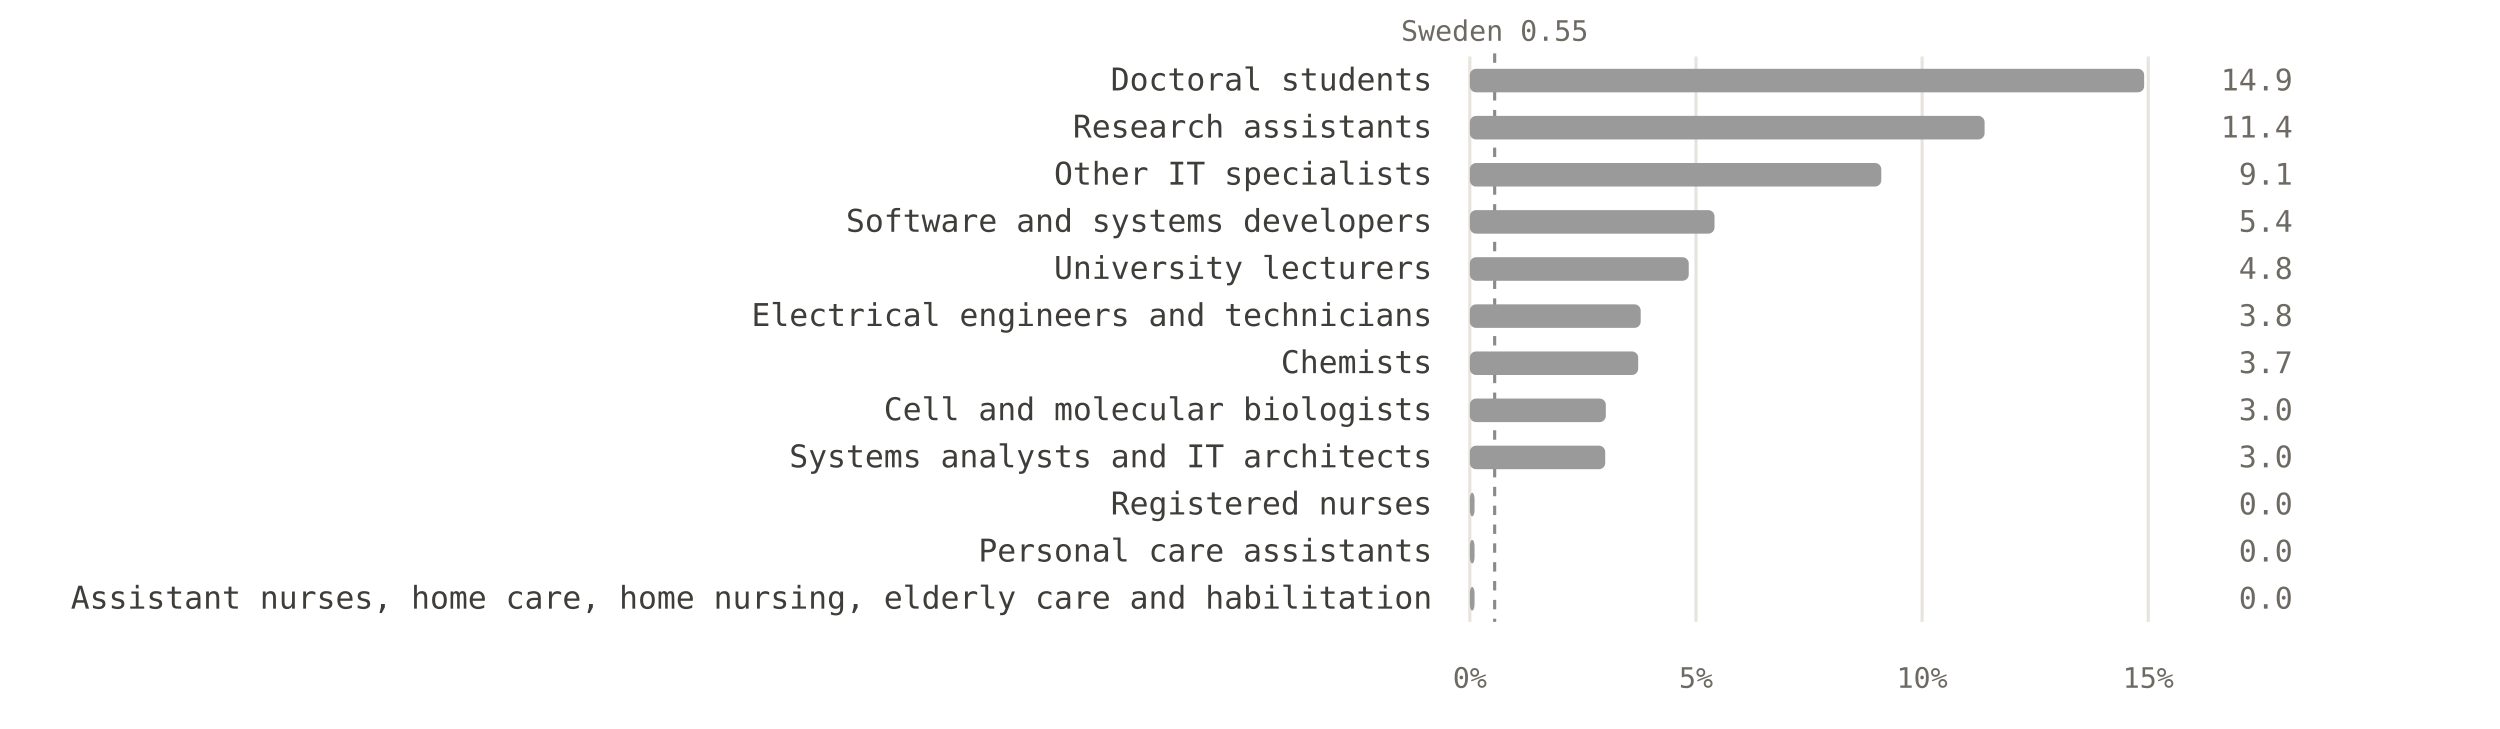
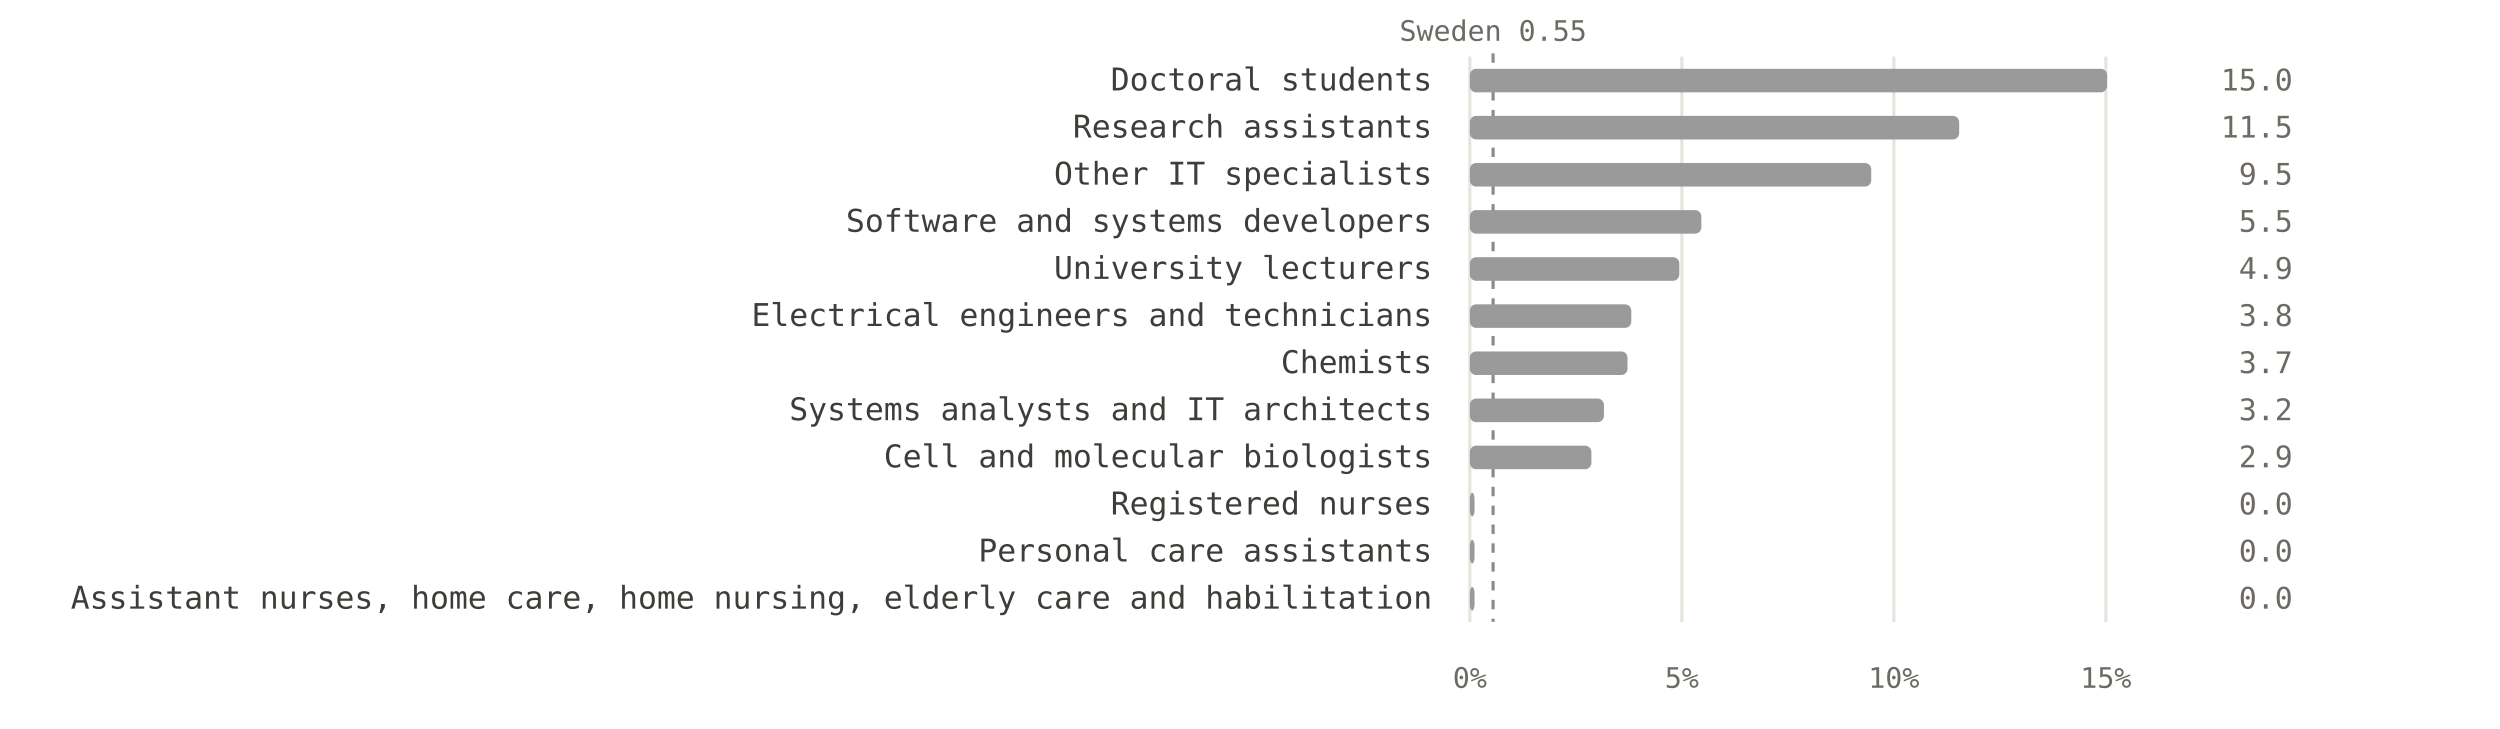
<svg xmlns="http://www.w3.org/2000/svg" class="rankchart barplot" viewBox="0 0 796 232" role="img" aria-label="Ranked bar chart, 12 countries, latest value with change since the previous wave">
  <style>:root{--c1:#0072b2;--c2:#d55e00;--c3:#009e73;--c4:#cc79a7;--ink:#161d2b}.rankchart{font-family:ui-monospace,Menlo,monospace}svg{background:#ffffff}.grid,.rowguide{stroke:#e7e4dd}.rowguide{opacity:.6}.meanline{stroke:#8a8a8a;stroke-dasharray:3 3}.meanlab,.tick{fill:#6d6a63;font-size:9px}.dname{fill:#3f3d39;font-size:10px}.dname.se{fill:#0072b2;font-weight:700}.dot{fill:#9a9a9a}.dot.se{fill:#0072b2}.bar{fill:#9a9a9a}.bar.se{fill:#0072b2}.dval{fill:#6d6a63;font-size:9.5px}.dval.se{fill:#0072b2;font-weight:700}.ddelta{fill:#6d6a63;font-size:8.5px}.trendarea{fill:#0072b2;opacity:.08}.trendline,.trenddash{fill:none;stroke:#0072b2;stroke-width:2}.trenddash{stroke-dasharray:4 3}.trenddot{fill:#0072b2}.trendval{fill:#0072b2;font-size:11px;font-weight:700}.sqband{fill:#0072b2;opacity:.10}.sqlo{fill:none;stroke:#009e73;stroke-width:2}.sqhi{fill:none;stroke:#0072b2;stroke-width:2.6}.sqdot.lo{fill:#009e73}.sqdot.hi{fill:#0072b2}.sqval{font-size:11px;font-weight:700}.sqval.lo{fill:#009e73}.sqval.hi{fill:#0072b2}.dumb{display:block}.dbtrack{stroke:#d9d5cd;stroke-width:3}.dblo{fill:#009e73}.dbhi{fill:#0072b2}.figttl{fill:#161d2b;font-size:12px;font-weight:700}.figsrc{fill:#6d6a63;font-size:8.5px}</style>
  <line class="grid" x1="468.0" y1="18" x2="468.0" y2="198" />
  <text class="tick" x="468.0" y="219" text-anchor="middle">0%</text>
-   <line class="grid" x1="540.0" y1="18" x2="540.0" y2="198" />
-   <text class="tick" x="540.0" y="219" text-anchor="middle">5%</text>
-   <line class="grid" x1="612.0" y1="18" x2="612.0" y2="198" />
-   <text class="tick" x="612.0" y="219" text-anchor="middle">10%</text>
-   <line class="grid" x1="684.0" y1="18" x2="684.0" y2="198" />
-   <text class="tick" x="684.0" y="219" text-anchor="middle">15%</text>
-   <line class="meanline" x1="475.9" y1="17" x2="475.9" y2="198" />
-   <text class="meanlab" x="475.9" y="13" text-anchor="middle">Sweden 0.55</text>
+   <line class="grid" x1="535.5" y1="18" x2="535.5" y2="198" />
+   <text class="tick" x="535.5" y="219" text-anchor="middle">5%</text>
+   <line class="grid" x1="603.0" y1="18" x2="603.0" y2="198" />
+   <text class="tick" x="603.0" y="219" text-anchor="middle">10%</text>
+   <line class="grid" x1="670.5" y1="18" x2="670.5" y2="198" />
+   <text class="tick" x="670.5" y="219" text-anchor="middle">15%</text>
+   <line class="meanline" x1="475.4" y1="17" x2="475.4" y2="198" />
+   <text class="meanlab" x="475.4" y="13" text-anchor="middle">Sweden 0.55</text>
  <text class="dname" x="456" y="28.8" text-anchor="end">Doctoral students</text>
-   <rect class="bar" x="468" y="21.9" width="214.7" height="7.5" rx="2" />
-   <text class="dval" x="730" y="28.8" text-anchor="end">14.9</text>
+   <rect class="bar" x="468" y="21.9" width="202.9" height="7.5" rx="2" />
+   <text class="dval" x="730" y="28.8" text-anchor="end">15.0</text>
  <text class="dname" x="456" y="43.8" text-anchor="end">Research assistants</text>
-   <rect class="bar" x="468" y="36.9" width="163.9" height="7.5" rx="2" />
-   <text class="dval" x="730" y="43.8" text-anchor="end">11.4</text>
+   <rect class="bar" x="468" y="36.9" width="155.8" height="7.5" rx="2" />
+   <text class="dval" x="730" y="43.8" text-anchor="end">11.5</text>
  <text class="dname" x="456" y="58.8" text-anchor="end">Other IT specialists</text>
-   <rect class="bar" x="468" y="51.9" width="131.0" height="7.5" rx="2" />
-   <text class="dval" x="730" y="58.8" text-anchor="end">9.1</text>
+   <rect class="bar" x="468" y="51.9" width="127.8" height="7.5" rx="2" />
+   <text class="dval" x="730" y="58.8" text-anchor="end">9.5</text>
  <text class="dname" x="456" y="73.8" text-anchor="end">Software and systems developers</text>
-   <rect class="bar" x="468" y="66.9" width="77.9" height="7.5" rx="2" />
-   <text class="dval" x="730" y="73.8" text-anchor="end">5.4</text>
+   <rect class="bar" x="468" y="66.9" width="73.7" height="7.5" rx="2" />
+   <text class="dval" x="730" y="73.8" text-anchor="end">5.5</text>
  <text class="dname" x="456" y="88.8" text-anchor="end">University lecturers</text>
-   <rect class="bar" x="468" y="81.9" width="69.7" height="7.5" rx="2" />
-   <text class="dval" x="730" y="88.8" text-anchor="end">4.8</text>
+   <rect class="bar" x="468" y="81.9" width="66.7" height="7.5" rx="2" />
+   <text class="dval" x="730" y="88.8" text-anchor="end">4.9</text>
  <text class="dname" x="456" y="103.8" text-anchor="end">Electrical engineers and technicians</text>
-   <rect class="bar" x="468" y="96.9" width="54.4" height="7.5" rx="2" />
+   <rect class="bar" x="468" y="96.9" width="51.4" height="7.5" rx="2" />
  <text class="dval" x="730" y="103.8" text-anchor="end">3.8</text>
  <text class="dname" x="456" y="118.8" text-anchor="end">Chemists</text>
-   <rect class="bar" x="468" y="111.9" width="53.6" height="7.5" rx="2" />
+   <rect class="bar" x="468" y="111.9" width="50.2" height="7.5" rx="2" />
  <text class="dval" x="730" y="118.8" text-anchor="end">3.7</text>
-   <text class="dname" x="456" y="133.8" text-anchor="end">Cell and molecular biologists</text>
-   <rect class="bar" x="468" y="126.9" width="43.3" height="7.5" rx="2" />
-   <text class="dval" x="730" y="133.8" text-anchor="end">3.0</text>
-   <text class="dname" x="456" y="148.8" text-anchor="end">Systems analysts and IT architects</text>
-   <rect class="bar" x="468" y="141.9" width="43.1" height="7.5" rx="2" />
-   <text class="dval" x="730" y="148.8" text-anchor="end">3.0</text>
+   <text class="dname" x="456" y="133.8" text-anchor="end">Systems analysts and IT architects</text>
+   <rect class="bar" x="468" y="126.9" width="42.7" height="7.5" rx="2" />
+   <text class="dval" x="730" y="133.8" text-anchor="end">3.2</text>
+   <text class="dname" x="456" y="148.8" text-anchor="end">Cell and molecular biologists</text>
+   <rect class="bar" x="468" y="141.9" width="38.7" height="7.5" rx="2" />
+   <text class="dval" x="730" y="148.8" text-anchor="end">2.9</text>
  <text class="dname" x="456" y="163.8" text-anchor="end">Registered nurses</text>
  <rect class="bar" x="468" y="156.9" width="1.5" height="7.5" rx="2" />
  <text class="dval" x="730" y="163.8" text-anchor="end">0.0</text>
  <text class="dname" x="456" y="178.8" text-anchor="end">Personal care assistants</text>
  <rect class="bar" x="468" y="171.9" width="1.5" height="7.5" rx="2" />
  <text class="dval" x="730" y="178.8" text-anchor="end">0.0</text>
  <text class="dname" x="456" y="193.8" text-anchor="end">Assistant nurses, home care, home nursing, elderly care and habilitation</text>
  <rect class="bar" x="468" y="186.9" width="1.5" height="7.5" rx="2" />
  <text class="dval" x="730" y="193.8" text-anchor="end">0.0</text>
</svg>
